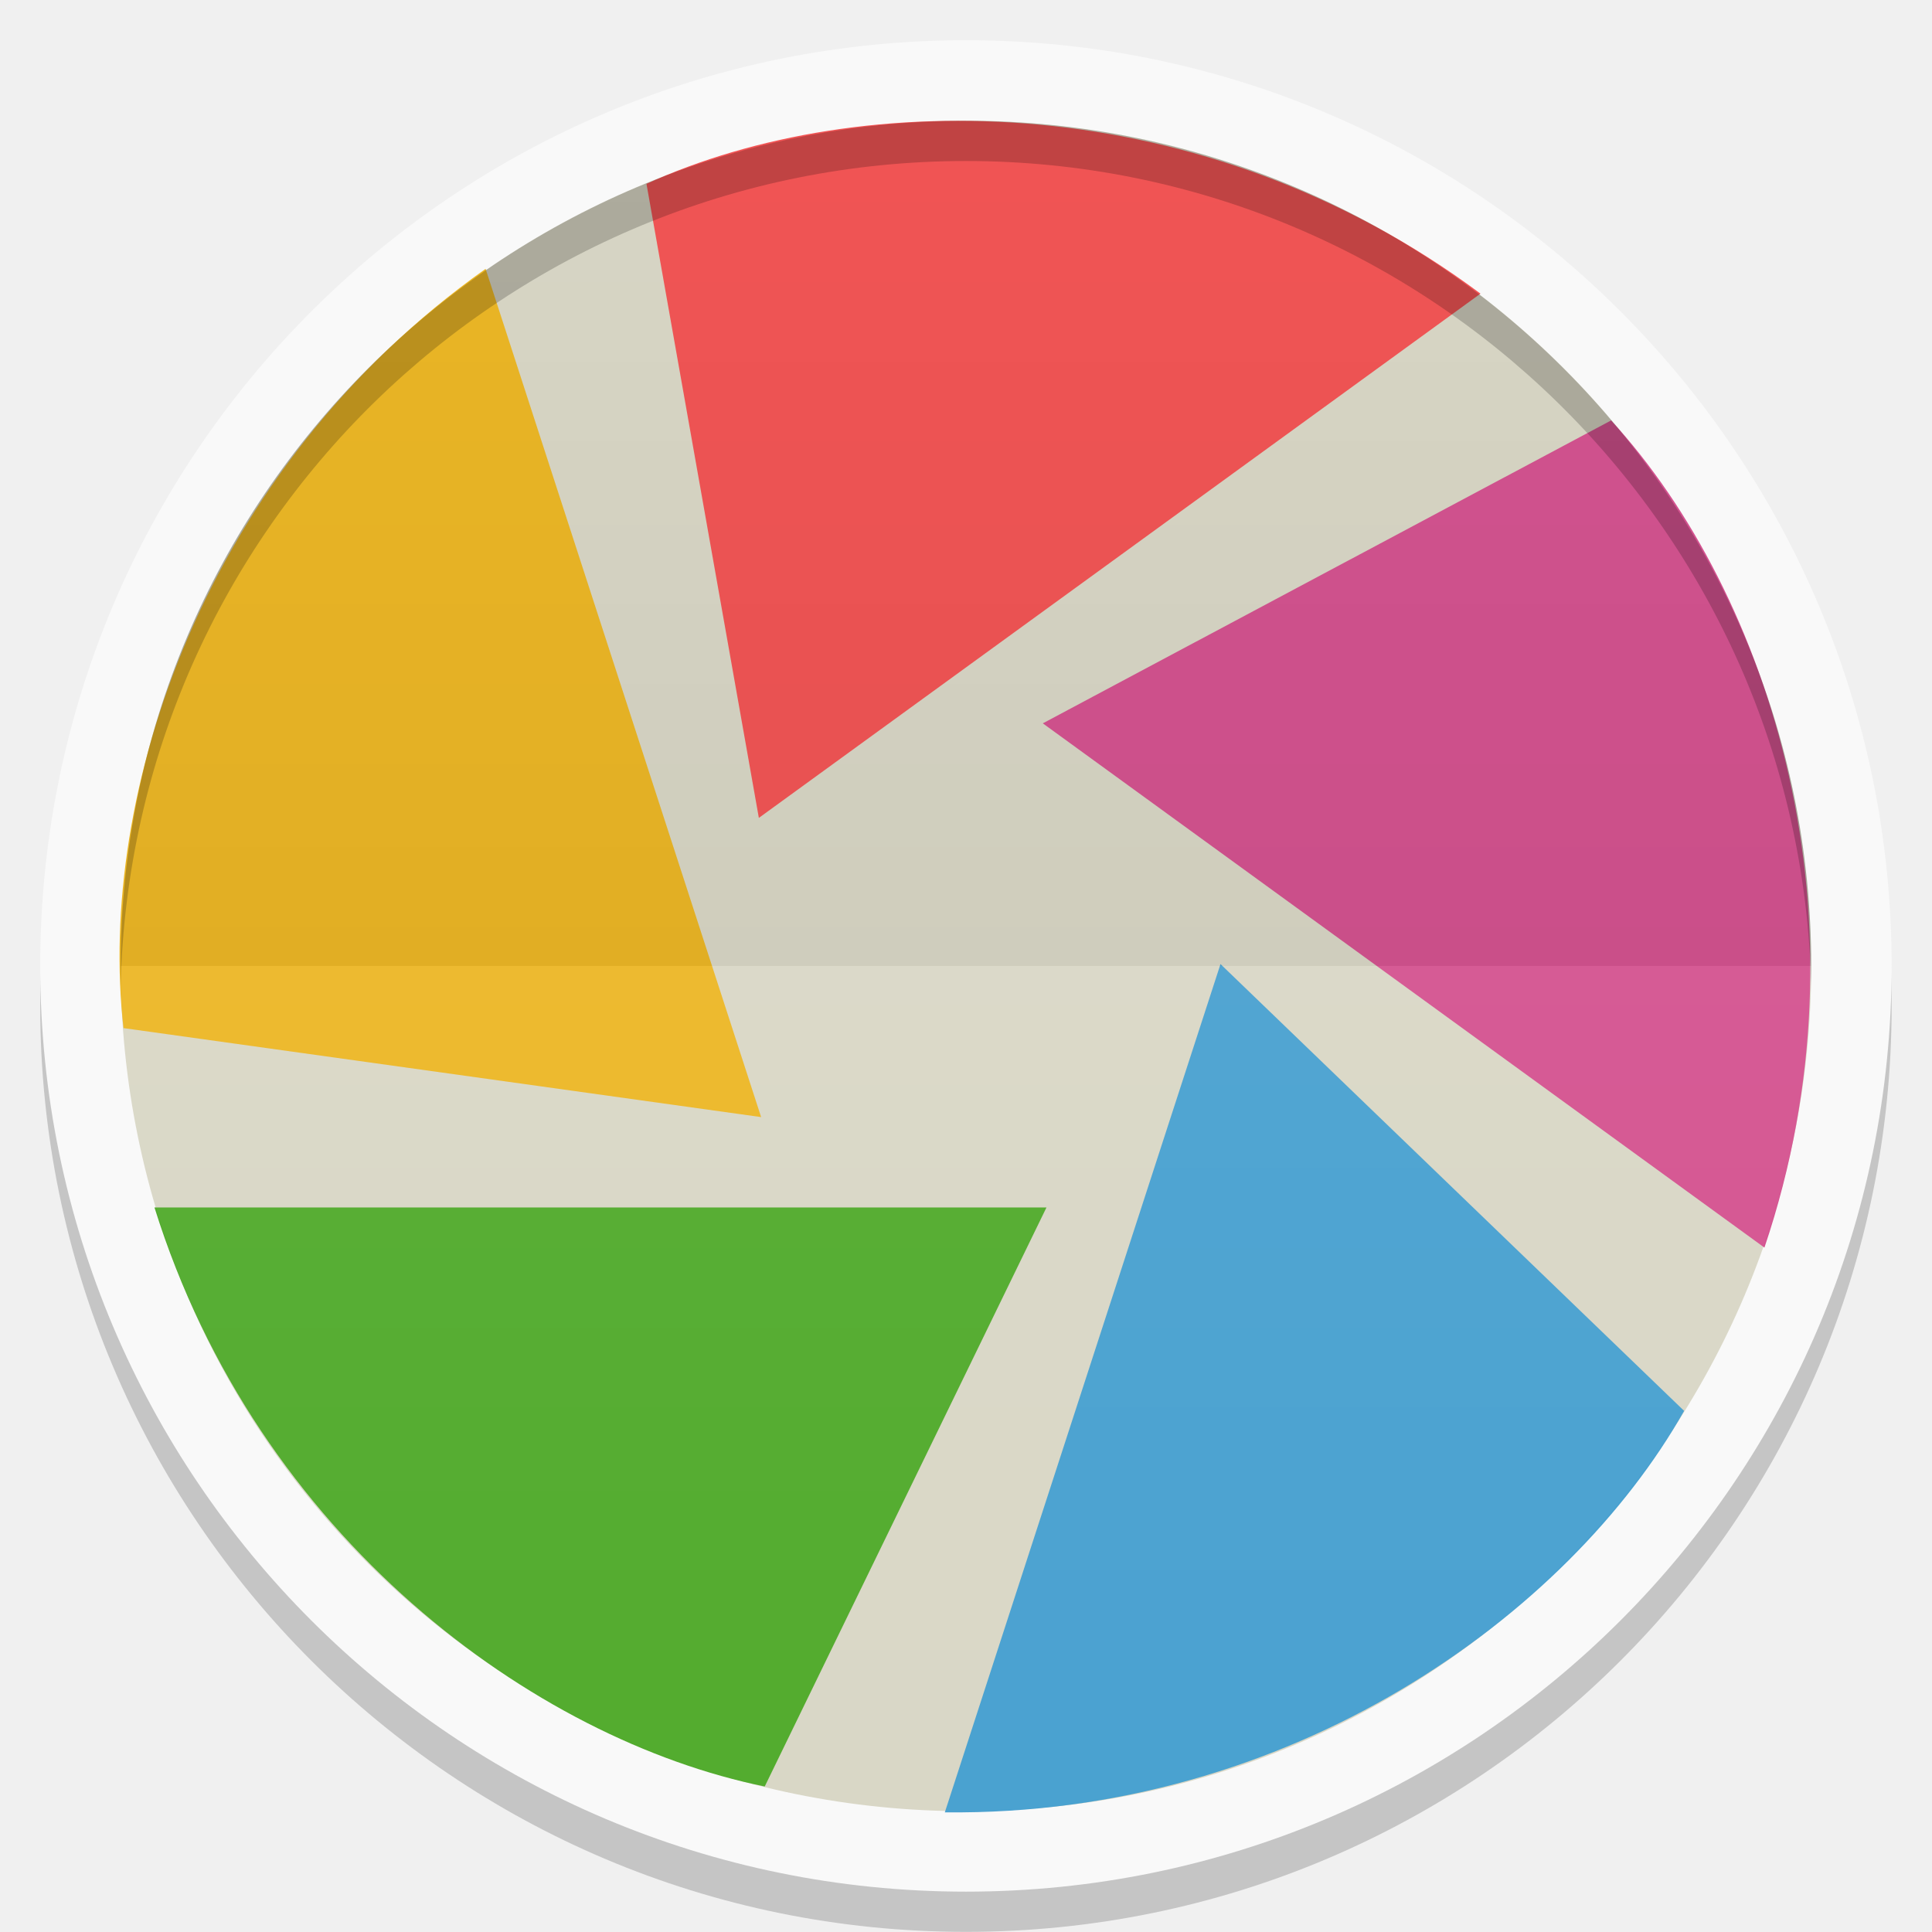
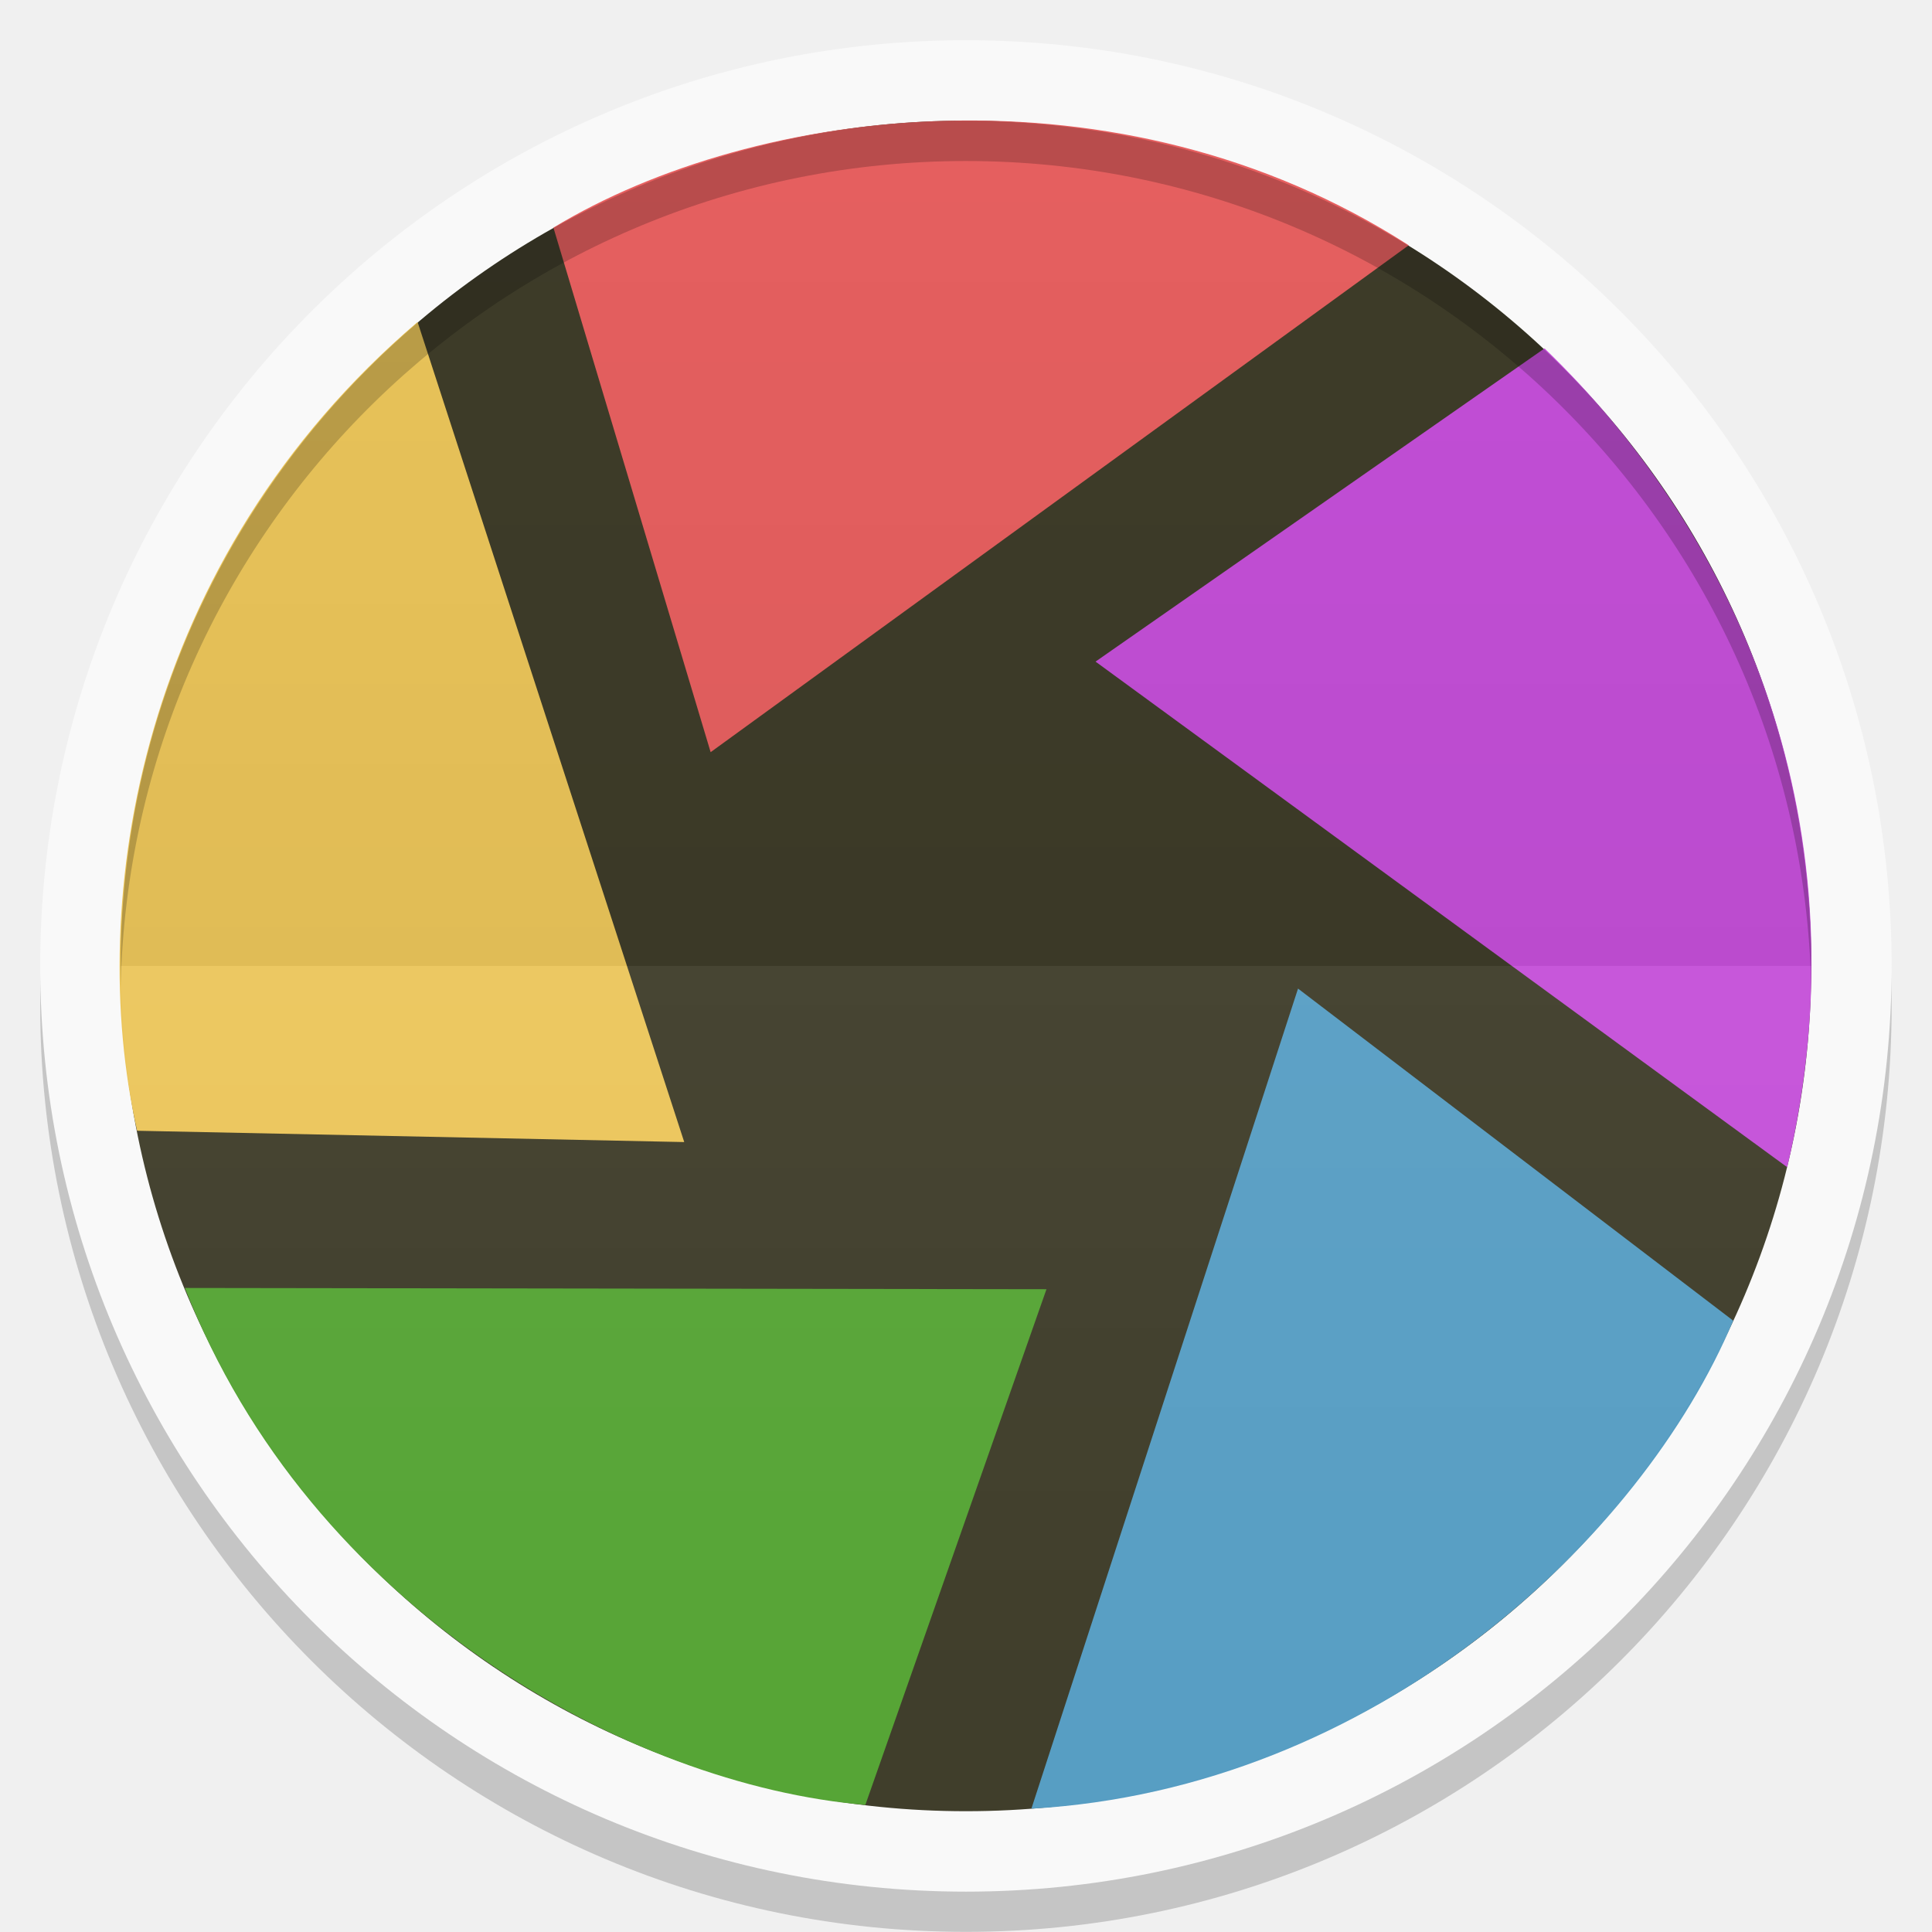
<svg xmlns="http://www.w3.org/2000/svg" xmlns:xlink="http://www.w3.org/1999/xlink" width="48" viewBox="0 0 13.547 13.547" height="48" id="svg2" version="1.1">
  <defs id="defs4">
    <linearGradient id="linearGradient3807">
      <stop style="stop-color:#000000;stop-opacity:1;" offset="0" id="stop3809" />
      <stop style="stop-color:#000000;stop-opacity:0;" offset="1" id="stop3811" />
    </linearGradient>
    <linearGradient id="linearGradient3794">
      <stop style="stop-color:#ffffff;stop-opacity:1;" offset="0" id="stop3796" />
      <stop style="stop-color:#ffffff;stop-opacity:0;" offset="1" id="stop3798" />
    </linearGradient>
    <linearGradient id="linearGradient4460">
      <stop offset="0" style="stop-color:#2d2d2d;stop-opacity:1;" id="stop7" />
      <stop offset="1" style="stop-color:#333333;stop-opacity:1;" id="stop9" />
    </linearGradient>
    <linearGradient id="linearGradient3824">
      <stop offset="0" style="stop-color:#2a94c8" id="stop12" />
      <stop offset=".519" style="stop-color:#e35472" id="stop14" />
      <stop offset="1" style="stop-color:#e68031" id="stop16" />
    </linearGradient>
    <linearGradient gradientTransform="matrix(1.09524,0,0,1.09524,-133.0018,-293.022)" xlink:href="#linearGradient4460" id="linearGradient3835" y1="279.096" y2="268.33" gradientUnits="userSpaceOnUse" x2="0" />
    <linearGradient xlink:href="#linearGradient3824" id="linearGradient3830" x1=".847" x2="12.7" gradientUnits="userSpaceOnUse" />
    <linearGradient xlink:href="#linearGradient4460" id="linearGradient3010" gradientUnits="userSpaceOnUse" gradientTransform="matrix(1.078933,0,0,1.078933,-130.9204,-288.5589)" y1="279.096" x2="0" y2="268.33" />
    <clipPath id="clipPath3813" clipPathUnits="userSpaceOnUse">
      <path id="path3815" d="M 92.311,355.545 L 479.511,355.545 L 479.511,68.185 L 92.311,68.185 L 92.311,355.545 z" />
    </clipPath>
    <clipPath id="clipPath3809" clipPathUnits="userSpaceOnUse">
      <path id="path3811" d="M 93.311,69.185 L 478.511,69.185 L 478.511,354.545 L 93.311,354.545 L 93.311,69.185 z" />
    </clipPath>
    <clipPath id="clipPath3805" clipPathUnits="userSpaceOnUse">
      <path id="path3807" d="M 93.311,354.545 L 478.511,354.545 L 478.511,69.185 L 93.311,69.185 L 93.311,354.545 z" />
    </clipPath>
    <clipPath id="clipPath3801" clipPathUnits="userSpaceOnUse">
      <path id="path3803" d="M 95.311,352.545 L 476.403,352.545 L 476.403,71.423 L 95.311,71.423 L 95.311,352.545 z" />
    </clipPath>
    <clipPath id="clipPath3797" clipPathUnits="userSpaceOnUse">
      <rect id="rect3799" style="fill:#fff" height="96" y="-0" x="-100" width="96" />
    </clipPath>
    <clipPath id="clipPath3793" clipPathUnits="userSpaceOnUse">
      <path id="path3795" d="M 54.1,12.5 12.9,54.7 C -2.7,70.3 23,69 32.3,74.9 36.6,77.7 18.5,81.3 22.2,85 c 3.6,3.7 21.7,7.1 25.3,10.7 3.6,3.7 -7.3,7.6 -3.7,11.3 3.5,3.7 11.9,0.2 13.4,8.6 1.1,6.2 15.4,3.1 21.8,-2.2 4,-3.4 -6.9,-3.4 -3.3,-7.1 9,-9.1 17,-4.1 20.3,-12.5 1.8,-4.5 -13.6,-7.7 -9.5,-10.6 9.8,-6.9 45.8,-10.4 29.2,-27 L 73,12.5 c -5.3,-5 -14,-5 -18.9,0 z m -9.9,64.7 c 0.9,0 30.8,4 19.3,7.1 -4.4,1.2 -24.6,-7.1 -19.3,-7.1 z m 57.2,16.6 c 0,2.1 16.3,3.3 15.4,-0.5 -1.3,-6.4 -13.6,-5.9 -15.4,0.5 z m -69.5,11.1 c 3.7,3.2 9.3,-0.7 11.1,-5.2 -3.6,-4.7 -16.9,0.3 -11.1,5.2 z m 67.5,-6.7 c -4.6,4.2 0.8,8.6 5.3,5.7 1.2,-0.8 -0.1,-4.7 -5.3,-5.7 z" />
    </clipPath>
    <clipPath id="clipPath3789" clipPathUnits="userSpaceOnUse">
      <rect id="rect3791" style="fill:#fff" height="84" rx="6" y="6" x="6" width="84" />
    </clipPath>
    <clipPath id="clipPath3785" clipPathUnits="userSpaceOnUse">
      <rect id="rect3787" style="fill:#fff;fill-rule:evenodd" height="20" rx="2" y="1" x="1" width="20" />
    </clipPath>
    <linearGradient xlink:href="#linearGradient3794" id="linearGradient3800" x1="28" y1="28" x2="42" y2="44" gradientUnits="userSpaceOnUse" />
    <linearGradient xlink:href="#linearGradient3807" id="linearGradient3813" x1="28" y1="28" x2="11" y2="7" gradientUnits="userSpaceOnUse" gradientTransform="scale(0.2822222,0.2822222)" />
    <linearGradient xlink:href="#linearGradient3794" id="linearGradient3817" gradientUnits="userSpaceOnUse" x1="28" y1="28" x2="42" y2="44" gradientTransform="matrix(0.2822222,0,0,0.2822222,-15.24,0)" />
    <linearGradient xlink:href="#linearGradient3807" id="linearGradient3024" gradientUnits="userSpaceOnUse" gradientTransform="matrix(0.2822222,0,0,0.2822222,-15.24,0)" x1="28" y1="28" x2="11" y2="7" />
    <linearGradient xlink:href="#linearGradient3807" id="linearGradient3818" gradientUnits="userSpaceOnUse" x1="25" y1="24" x2="25" y2="48" gradientTransform="matrix(0.2822222,0,0,0.2822222,14.67555,0)" />
    <radialGradient gradientUnits="userSpaceOnUse" r="24" fy="1028.362" fx="24" cy="1028.362" cx="24" id="radialGradient3839" xlink:href="#linearGradient3833" />
    <linearGradient y2="1028.362" x2="25" y1="1004.362" x1="25" gradientTransform="translate(0,24)" gradientUnits="userSpaceOnUse" id="linearGradient3814-8" xlink:href="#linearGradient3816" />
    <linearGradient gradientTransform="matrix(1,0,0,-1,0,2032.724)" y2="1028.362" x2="25" y1="1004.362" x1="25" gradientUnits="userSpaceOnUse" id="linearGradient3799" xlink:href="#linearGradient3789" />
    <linearGradient y2="1116.021" x2="535.501" y1="1357.267" x1="535.501" gradientUnits="userSpaceOnUse" id="linearGradient3853" xlink:href="#linearGradient4460-36" />
    <linearGradient gradientUnits="userSpaceOnUse" y2="1116.021" x2="535.501" y1="1357.267" x1="535.501" id="linearGradient3851" xlink:href="#linearGradient4460-36" />
    <linearGradient y2="267.598" x2="0" y1="279.088" gradientTransform="matrix(3.916346,0,0,3.916346,-416.9212,-49.09352)" gradientUnits="userSpaceOnUse" id="linearGradient3842" xlink:href="#linearGradient4460-36" />
    <linearGradient y2="267.598" x2="0" y1="279.088" gradientTransform="matrix(1.10528,0,0,1.10528,-134.2829,-295.7706)" gradientUnits="userSpaceOnUse" id="linearGradient3837" xlink:href="#linearGradient4460-36" />
    <clipPath clipPathUnits="userSpaceOnUse" id="clipPath6">
      <path style="fill:#fff;fill-rule:evenodd" d="M -670.14,51.863 L -114.616,405.003 L -257.111,510.326 L -514.221,-71.013 L -670.14,51.863 z" id="path8" />
    </clipPath>
    <linearGradient id="linearGradient4460-3">
      <stop offset="0" style="stop-color:#f9d7c6" id="stop11" />
      <stop offset="1" style="stop-color:#f9f9ff" id="stop13" />
    </linearGradient>
    <linearGradient gradientTransform="translate(0,1e-5)" xlink:href="#linearGradient4460-3" id="linearGradient4030" x1="3.387" gradientUnits="userSpaceOnUse" x2="10.16" />
    <linearGradient id="linearGradient4460-36">
      <stop offset="0" style="stop-color:#cb3223" id="stop17" />
      <stop offset="1" style="stop-color:#e16913" id="stop19" />
    </linearGradient>
    <linearGradient gradientTransform="matrix(1.10528,0,0,1.10528,-134.2829,-295.7706)" xlink:href="#linearGradient4460-36" id="linearGradient4075" y1="279.088" y2="267.598" gradientUnits="userSpaceOnUse" x2="0" />
    <linearGradient id="linearGradient3789">
      <stop id="stop3791" offset="0" style="stop-color:#000000;stop-opacity:1;" />
      <stop id="stop3793" offset="1" style="stop-color:#000000;stop-opacity:0;" />
    </linearGradient>
    <linearGradient id="linearGradient3816">
      <stop style="stop-color:#ffffff;stop-opacity:1;" offset="0" id="stop3818" />
      <stop style="stop-color:#ffffff;stop-opacity:0;" offset="1" id="stop3820" />
    </linearGradient>
    <linearGradient id="linearGradient3833">
      <stop id="stop3835" offset="0" style="stop-color:#000000;stop-opacity:1;" />
      <stop id="stop3837" offset="1" style="stop-color:#000000;stop-opacity:0;" />
    </linearGradient>
    <linearGradient xlink:href="#linearGradient3789" id="linearGradient3108" gradientUnits="userSpaceOnUse" gradientTransform="matrix(0.2822222,0,0,-0.2822222,25.96443,290.2267)" x1="25" y1="1004.362" x2="25" y2="1028.362" />
    <linearGradient xlink:href="#linearGradient3816" id="linearGradient3111" gradientUnits="userSpaceOnUse" gradientTransform="matrix(0.2822222,0,0,0.2822222,13.54667,-276.68)" x1="25" y1="1004.362" x2="25" y2="1028.362" />
    <linearGradient gradientTransform="matrix(1,0,0,-1,0,2056.724)" y2="1047.362" x2="24" y1="1028.362" x1="24" gradientUnits="userSpaceOnUse" id="linearGradient3985" xlink:href="#linearGradient3833-9" />
    <linearGradient gradientUnits="userSpaceOnUse" y2="1047.362" x2="24" y1="1028.362" x1="24" id="linearGradient3981" xlink:href="#linearGradient3816-1" />
    <linearGradient y2="48" x2="25" y1="24" x1="25" gradientTransform="translate(1.7289841e-6,1004.362)" gradientUnits="userSpaceOnUse" id="linearGradient3181" xlink:href="#linearGradient3794-3" />
    <linearGradient y2="48" x2="25" y1="24" x1="25" gradientTransform="matrix(-1,0,0,-1,48,1052.362)" gradientUnits="userSpaceOnUse" id="linearGradient3177" xlink:href="#linearGradient3807-0" />
    <linearGradient id="linearGradient3807-0">
      <stop style="stop-color:#000000;stop-opacity:1;" offset="0" id="stop3809-8" />
      <stop style="stop-color:#000000;stop-opacity:0;" offset="1" id="stop3811-3" />
    </linearGradient>
    <linearGradient id="linearGradient3794-3">
      <stop style="stop-color:#ffffff;stop-opacity:1;" offset="0" id="stop3796-8" />
      <stop style="stop-color:#ffffff;stop-opacity:0;" offset="1" id="stop3798-6" />
    </linearGradient>
    <linearGradient id="linearGradient4460-5">
      <stop offset="0" style="stop-color:#2d2d2d;stop-opacity:1;" id="stop7-9" />
      <stop offset="1" style="stop-color:#333333;stop-opacity:1;" id="stop9-2" />
    </linearGradient>
    <linearGradient id="linearGradient3824-5">
      <stop offset="0" style="stop-color:#2a94c8" id="stop12-3" />
      <stop offset=".519" style="stop-color:#e35472" id="stop14-3" />
      <stop offset="1" style="stop-color:#e68031" id="stop16-5" />
    </linearGradient>
    <linearGradient gradientTransform="matrix(1.09524,0,0,1.09524,-133.0018,-293.022)" xlink:href="#linearGradient4460-5" id="linearGradient3835-5" y1="279.096" y2="268.33" gradientUnits="userSpaceOnUse" x2="0" />
    <linearGradient xlink:href="#linearGradient3824-5" id="linearGradient3830-0" x1=".847" x2="12.7" gradientUnits="userSpaceOnUse" />
    <linearGradient xlink:href="#linearGradient4460-5" id="linearGradient3010-2" gradientUnits="userSpaceOnUse" gradientTransform="matrix(1.078933,0,0,1.078933,-130.9204,-288.5589)" y1="279.096" x2="0" y2="268.33" />
    <clipPath id="clipPath3813-6" clipPathUnits="userSpaceOnUse">
      <path id="path3815-6" d="M 92.311,355.545 L 479.511,355.545 L 479.511,68.185 L 92.311,68.185 L 92.311,355.545 z" />
    </clipPath>
    <clipPath id="clipPath3809-4" clipPathUnits="userSpaceOnUse">
      <path id="path3811-2" d="M 93.311,69.185 L 478.511,69.185 L 478.511,354.545 L 93.311,354.545 L 93.311,69.185 z" />
    </clipPath>
    <clipPath id="clipPath3805-9" clipPathUnits="userSpaceOnUse">
      <path id="path3807-0" d="M 93.311,354.545 L 478.511,354.545 L 478.511,69.185 L 93.311,69.185 L 93.311,354.545 z" />
    </clipPath>
    <clipPath id="clipPath3801-5" clipPathUnits="userSpaceOnUse">
      <path id="path3803-9" d="M 95.311,352.545 L 476.403,352.545 L 476.403,71.423 L 95.311,71.423 L 95.311,352.545 z" />
    </clipPath>
    <clipPath id="clipPath3797-1" clipPathUnits="userSpaceOnUse">
      <rect id="rect3799-3" style="fill:#fff" height="96" y="-0" x="-100" width="96" />
    </clipPath>
    <clipPath id="clipPath3793-6" clipPathUnits="userSpaceOnUse">
      <path id="path3795-8" d="M 54.1,12.5 12.9,54.7 C -2.7,70.3 23,69 32.3,74.9 36.6,77.7 18.5,81.3 22.2,85 c 3.6,3.7 21.7,7.1 25.3,10.7 3.6,3.7 -7.3,7.6 -3.7,11.3 3.5,3.7 11.9,0.2 13.4,8.6 1.1,6.2 15.4,3.1 21.8,-2.2 4,-3.4 -6.9,-3.4 -3.3,-7.1 9,-9.1 17,-4.1 20.3,-12.5 1.8,-4.5 -13.6,-7.7 -9.5,-10.6 9.8,-6.9 45.8,-10.4 29.2,-27 L 73,12.5 c -5.3,-5 -14,-5 -18.9,0 z m -9.9,64.7 c 0.9,0 30.8,4 19.3,7.1 -4.4,1.2 -24.6,-7.1 -19.3,-7.1 z m 57.2,16.6 c 0,2.1 16.3,3.3 15.4,-0.5 -1.3,-6.4 -13.6,-5.9 -15.4,0.5 z m -69.5,11.1 c 3.7,3.2 9.3,-0.7 11.1,-5.2 -3.6,-4.7 -16.9,0.3 -11.1,5.2 z m 67.5,-6.7 c -4.6,4.2 0.8,8.6 5.3,5.7 1.2,-0.8 -0.1,-4.7 -5.3,-5.7 z" />
    </clipPath>
    <clipPath id="clipPath3789-1" clipPathUnits="userSpaceOnUse">
      <rect id="rect3791-8" style="fill:#fff" height="84" rx="6" y="6" x="6" width="84" />
    </clipPath>
    <clipPath id="clipPath3785-8" clipPathUnits="userSpaceOnUse">
      <rect id="rect3787-3" style="fill:#fff;fill-rule:evenodd" height="20" rx="2" y="1" x="1" width="20" />
    </clipPath>
    <linearGradient xlink:href="#linearGradient3794-3" id="linearGradient3800-5" x1="28" y1="28" x2="42" y2="44" gradientUnits="userSpaceOnUse" />
    <linearGradient xlink:href="#linearGradient3807-0" id="linearGradient3813-7" x1="28" y1="28" x2="11" y2="7" gradientUnits="userSpaceOnUse" gradientTransform="scale(0.2822222,0.2822222)" />
    <linearGradient xlink:href="#linearGradient3794-3" id="linearGradient3817-7" gradientUnits="userSpaceOnUse" x1="28" y1="28" x2="42" y2="44" gradientTransform="matrix(0.2822222,0,0,0.2822222,-15.24,0)" />
    <linearGradient xlink:href="#linearGradient3807-0" id="linearGradient3024-4" gradientUnits="userSpaceOnUse" gradientTransform="matrix(0.2822222,0,0,0.2822222,-15.24,0)" x1="28" y1="28" x2="11" y2="7" />
    <linearGradient xlink:href="#linearGradient3807-0" id="linearGradient3809-9" x1="25" y1="24" x2="25" y2="48" gradientUnits="userSpaceOnUse" gradientTransform="matrix(-0.2822222,0,0,-0.2822222,13.54667,13.54667)" />
    <linearGradient xlink:href="#linearGradient3794-3" id="linearGradient3814-3" gradientUnits="userSpaceOnUse" x1="25" y1="24" x2="25" y2="48" gradientTransform="matrix(0.2822222,0,0,0.2822222,5e-7,-6.3e-6)" />
    <linearGradient xlink:href="#linearGradient3807-0" id="linearGradient3818-7" gradientUnits="userSpaceOnUse" x1="25" y1="24" x2="25" y2="48" gradientTransform="matrix(0.2822222,0,0,0.2822222,14.67555,0)" />
    <radialGradient gradientUnits="userSpaceOnUse" r="24" fy="1028.362" fx="24" cy="1028.362" cx="24" id="radialGradient3839-7" xlink:href="#linearGradient3833-9" />
    <linearGradient y2="1028.362" x2="25" y1="1004.362" x1="25" gradientTransform="translate(0,24)" gradientUnits="userSpaceOnUse" id="linearGradient3814-8-7" xlink:href="#linearGradient3816-1" />
    <linearGradient gradientTransform="matrix(1,0,0,-1,0,2032.724)" y2="1028.362" x2="25" y1="1004.362" x1="25" gradientUnits="userSpaceOnUse" id="linearGradient3799-2" xlink:href="#linearGradient3789-3" />
    <linearGradient y2="1116.021" x2="535.501" y1="1357.267" x1="535.501" gradientUnits="userSpaceOnUse" id="linearGradient3853-4" xlink:href="#linearGradient4460-36-4" />
    <linearGradient gradientUnits="userSpaceOnUse" y2="1116.021" x2="535.501" y1="1357.267" x1="535.501" id="linearGradient3851-1" xlink:href="#linearGradient4460-36-4" />
    <linearGradient y2="267.598" x2="0" y1="279.088" gradientTransform="matrix(3.916346,0,0,3.916346,-416.9212,-49.09352)" gradientUnits="userSpaceOnUse" id="linearGradient3842-3" xlink:href="#linearGradient4460-36-4" />
    <linearGradient y2="267.598" x2="0" y1="279.088" gradientTransform="matrix(1.10528,0,0,1.10528,-134.2829,-295.7706)" gradientUnits="userSpaceOnUse" id="linearGradient3837-8" xlink:href="#linearGradient4460-36-4" />
    <clipPath clipPathUnits="userSpaceOnUse" id="clipPath6-2">
      <path style="fill:#fff;fill-rule:evenodd" d="M -670.14,51.863 L -114.616,405.003 L -257.111,510.326 L -514.221,-71.013 L -670.14,51.863 z" id="path8-8" />
    </clipPath>
    <linearGradient id="linearGradient4460-3-4">
      <stop offset="0" style="stop-color:#f9d7c6" id="stop11-6" />
      <stop offset="1" style="stop-color:#f9f9ff" id="stop13-4" />
    </linearGradient>
    <linearGradient gradientTransform="translate(0,1e-5)" xlink:href="#linearGradient4460-3-4" id="linearGradient4030-0" x1="3.387" gradientUnits="userSpaceOnUse" x2="10.16" />
    <linearGradient id="linearGradient4460-36-4">
      <stop offset="0" style="stop-color:#cb3223" id="stop17-2" />
      <stop offset="1" style="stop-color:#e16913" id="stop19-5" />
    </linearGradient>
    <linearGradient gradientTransform="matrix(1.10528,0,0,1.10528,-134.2829,-295.7706)" xlink:href="#linearGradient4460-36-4" id="linearGradient4075-2" y1="279.088" y2="267.598" gradientUnits="userSpaceOnUse" x2="0" />
    <linearGradient id="linearGradient3789-3">
      <stop id="stop3791-1" offset="0" style="stop-color:#000000;stop-opacity:1;" />
      <stop id="stop3793-3" offset="1" style="stop-color:#000000;stop-opacity:0;" />
    </linearGradient>
    <linearGradient id="linearGradient3816-1">
      <stop style="stop-color:#ffffff;stop-opacity:1;" offset="0" id="stop3818-9" />
      <stop style="stop-color:#ffffff;stop-opacity:0;" offset="1" id="stop3820-0" />
    </linearGradient>
    <linearGradient id="linearGradient3833-9">
      <stop id="stop3835-9" offset="0" style="stop-color:#000000;stop-opacity:1;" />
      <stop id="stop3837-0" offset="1" style="stop-color:#000000;stop-opacity:0;" />
    </linearGradient>
    <linearGradient xlink:href="#linearGradient3789-3" id="linearGradient3108-0" gradientUnits="userSpaceOnUse" gradientTransform="matrix(0.2822222,0,0,-0.2822222,25.96443,290.2267)" x1="25" y1="1004.362" x2="25" y2="1028.362" />
    <linearGradient xlink:href="#linearGradient3816-1" id="linearGradient3111-7" gradientUnits="userSpaceOnUse" gradientTransform="matrix(0.2822222,0,0,0.2822222,13.54667,-276.68)" x1="25" y1="1004.362" x2="25" y2="1028.362" />
    <radialGradient gradientUnits="userSpaceOnUse" r="24" fy="1028.362" fx="24" cy="1028.362" cx="24" id="radialGradient3839-0" xlink:href="#linearGradient3833-4" />
    <linearGradient y2="1028.362" x2="25" y1="1004.362" x1="25" gradientTransform="translate(86,24)" gradientUnits="userSpaceOnUse" id="linearGradient3814-0" xlink:href="#linearGradient3816-5" />
    <linearGradient gradientTransform="matrix(1,0,0,-1,86,2032.724)" y2="1028.362" x2="25" y1="1004.362" x1="25" gradientUnits="userSpaceOnUse" id="linearGradient3799-27" xlink:href="#linearGradient3789-0" />
    <linearGradient y2="1116.021" x2="535.501" y1="1357.267" x1="535.501" gradientUnits="userSpaceOnUse" id="linearGradient3853-8" xlink:href="#linearGradient4460-8" />
    <linearGradient gradientUnits="userSpaceOnUse" y2="1116.021" x2="535.501" y1="1357.267" x1="535.501" id="linearGradient3851-0" xlink:href="#linearGradient4460-8" />
    <linearGradient y2="267.598" x2="0" y1="279.088" gradientTransform="matrix(3.916346,0,0,3.916346,-416.9212,-49.09352)" gradientUnits="userSpaceOnUse" id="linearGradient3842-36" xlink:href="#linearGradient4460-8" />
    <linearGradient y2="267.598" x2="0" y1="279.088" gradientTransform="matrix(1.10528,0,0,1.10528,-134.2829,-295.7706)" gradientUnits="userSpaceOnUse" id="linearGradient3837-3" xlink:href="#linearGradient4460-8" />
    <clipPath clipPathUnits="userSpaceOnUse" id="clipPath6-4">
      <path style="fill:#fff;fill-rule:evenodd" d="M -670.14,51.863 L -114.616,405.003 L -257.111,510.326 L -514.221,-71.013 L -670.14,51.863 z" id="path8-3" />
    </clipPath>
    <linearGradient id="linearGradient4460-3-7">
      <stop offset="0" style="stop-color:#f9d7c6" id="stop11-7" />
      <stop offset="1" style="stop-color:#f9f9ff" id="stop13-8" />
    </linearGradient>
    <linearGradient gradientTransform="translate(0,1e-5)" xlink:href="#linearGradient4460-3-7" id="linearGradient4030-1" x1="3.387" gradientUnits="userSpaceOnUse" x2="10.16" />
    <linearGradient id="linearGradient4460-8">
      <stop offset="0" style="stop-color:#cb3223" id="stop17-1" />
      <stop offset="1" style="stop-color:#e16913" id="stop19-6" />
    </linearGradient>
    <linearGradient gradientTransform="matrix(1.10528,0,0,1.10528,-134.2829,-295.7706)" xlink:href="#linearGradient4460-8" id="linearGradient4075-4" y1="279.088" y2="267.598" gradientUnits="userSpaceOnUse" x2="0" />
    <linearGradient id="linearGradient3789-0">
      <stop id="stop3791-0" offset="0" style="stop-color:#000000;stop-opacity:1;" />
      <stop id="stop3793-5" offset="1" style="stop-color:#000000;stop-opacity:0;" />
    </linearGradient>
    <linearGradient id="linearGradient3816-5">
      <stop style="stop-color:#ffffff;stop-opacity:1;" offset="0" id="stop3818-0" />
      <stop style="stop-color:#ffffff;stop-opacity:0;" offset="1" id="stop3820-8" />
    </linearGradient>
    <linearGradient id="linearGradient3833-4">
      <stop id="stop3835-95" offset="0" style="stop-color:#000000;stop-opacity:1;" />
      <stop id="stop3837-2" offset="1" style="stop-color:#000000;stop-opacity:0;" />
    </linearGradient>
    <linearGradient id="linearGradient3794-2">
      <stop style="stop-color:#ffffff;stop-opacity:1;" offset="0" id="stop3796-5" />
      <stop style="stop-color:#ffffff;stop-opacity:0;" offset="1" id="stop3798-4" />
    </linearGradient>
    <linearGradient id="linearGradient3807-2">
      <stop style="stop-color:#000000;stop-opacity:1;" offset="0" id="stop3809-9" />
      <stop style="stop-color:#000000;stop-opacity:0;" offset="1" id="stop3811-1" />
    </linearGradient>
    <linearGradient xlink:href="#linearGradient3794-2-5" id="linearGradient3814-4-2" gradientUnits="userSpaceOnUse" x1="25" y1="24" x2="25" y2="48" gradientTransform="matrix(0.2822222,0,0,0.2822222,6.7399158e-7,-6.3183333e-6)" />
    <linearGradient id="linearGradient3794-2-5">
      <stop style="stop-color:#ffffff;stop-opacity:1;" offset="0" id="stop3796-5-9" />
      <stop style="stop-color:#ffffff;stop-opacity:0;" offset="1" id="stop3798-4-5" />
    </linearGradient>
    <linearGradient xlink:href="#linearGradient3807-2-1" id="linearGradient3809-1-5" x1="25" y1="24" x2="25" y2="48" gradientUnits="userSpaceOnUse" gradientTransform="matrix(-0.2822222,0,0,-0.2822222,13.54666,13.54667)" />
    <linearGradient id="linearGradient3807-2-1">
      <stop style="stop-color:#000000;stop-opacity:1;" offset="0" id="stop3809-9-5" />
      <stop style="stop-color:#000000;stop-opacity:0;" offset="1" id="stop3811-1-9" />
    </linearGradient>
    <linearGradient y2="267.598" x2="0" y1="279.088" gradientTransform="matrix(1.105311,0,0,1.105311,-134.287,-295.7793)" gradientUnits="userSpaceOnUse" id="linearGradient3823" xlink:href="#linearGradient4460-6" />
    <linearGradient x2="0" gradientUnits="userSpaceOnUse" y2="267.598" y1="279.088" id="linearGradient4075-3" xlink:href="#linearGradient4460-6" gradientTransform="matrix(1.10528,0,0,1.10528,-134.2829,-295.7706)" />
    <linearGradient id="linearGradient4460-6">
      <stop id="stop17-5" style="stop-color:#cb3223" offset="0" />
      <stop id="stop19-4" style="stop-color:#e16913" offset="1" />
    </linearGradient>
    <linearGradient x2="10.16" gradientUnits="userSpaceOnUse" x1="3.387" id="linearGradient4030-8" xlink:href="#linearGradient4460-3-9" gradientTransform="translate(0 .00001)" />
    <linearGradient id="linearGradient4460-3-9">
      <stop id="stop11-8" style="stop-color:#f9d7c6" offset="0" />
      <stop id="stop13-2" style="stop-color:#f9f9ff" offset="1" />
    </linearGradient>
    <clipPath id="clipPath6-26" clipPathUnits="userSpaceOnUse">
      <path id="path8-85" d="M -670.14,51.863 L -114.616,405.003 L -257.111,510.326 L -514.221,-71.013 L -670.14,51.863 z" style="fill:#fff;fill-rule:evenodd" />
    </clipPath>
    <linearGradient xlink:href="#linearGradient4460-6" id="linearGradient3207" gradientUnits="userSpaceOnUse" gradientTransform="matrix(1.105311,0,0,1.105311,-148.8402,-296.4321)" y1="279.088" x2="0" y2="267.598" />
    <linearGradient x2="0" gradientUnits="userSpaceOnUse" y2="268.33" y1="279.096" id="linearGradient4451" xlink:href="#linearGradient4460-0" gradientTransform="matrix(1.10525,0,0,1.10525,-134.4411,-295.9242)" />
    <linearGradient id="linearGradient4460-0">
      <stop id="stop3187" style="stop-color:#383838" offset="0" />
      <stop id="stop3189" style="stop-color:#707070" offset="1" />
    </linearGradient>
  </defs>
  <g id="layer3" style="display:inline">
    <rect width="12.982" x="0.282" y="0.564" rx="6.491" height="12.982" style="opacity:0.18;fill:#000000;fill-opacity:1;fill-rule:evenodd;display:inline" id="rect3026" />
    <rect id="rect22" style="fill:#f9f9f9;fill-opacity:1;fill-rule:evenodd;display:inline" height="12.982" rx="6.491" y="0.282" x="0.282" width="12.982" />
  </g>
  <g id="layer4" style="display:inline">
-     <path id="path3021" style="fill:#d9d7c6;fill-opacity:1" d="m 12.7,6.773 c 0,-3.273 -2.653,-5.927 -5.927,-5.927 -3.273,0 -5.927,2.654 -5.927,5.927 0,3.273 2.653,5.927 5.927,5.927 3.273,0 5.927,-2.653 5.927,-5.927 z" />
+     <path id="path3021" style="fill:#3e3c29;fill-opacity:1" d="m 12.7,6.773 c 0,-3.273 -2.653,-5.927 -5.927,-5.927 -3.273,0 -5.927,2.654 -5.927,5.927 0,3.273 2.653,5.927 5.927,5.927 3.273,0 5.927,-2.653 5.927,-5.927 z" />
  </g>
  <g id="layer1" style="display:inline">
+     <path style="fill:#55a434;fill-opacity:1;stroke:none;display:inline" d="M 4.594 32 C 7.706 39.986 15.642 44.353 21.5 44.844 L 26 32.031 L 4.594 32 z " transform="scale(0.2822222,0.2822222)" id="path4379" />
+     <path style="fill:#ebc55a;fill-opacity:1;stroke:none;display:inline" d="M 10.375,8 C 3.477,13.881 2.118,22.359 3.406,28.094 L 17,28.375 z" transform="scale(0.2822222,0.2822222)" id="use3191" />
+     <path style="fill:#569dc3;fill-opacity:1;stroke:none;display:inline" d="M 32.25 24.562 L 25.625 44.938 C 34.182 44.445 40.786 38.233 43.062 32.812 L 32.25 24.562 z " transform="scale(0.2822222,0.2822222)" id="use3193" />
+     <path style="fill:#e76060;fill-opacity:1;stroke:none;display:inline" d="M 23.562 3 C 19.78 3.089 16.264 4.133 13.75 5.656 L 17.656 18.688 L 35 6.094 C 31.394 3.778 27.345 2.911 23.562 3 z " transform="scale(0.2822222,0.2822222)" id="use3195" />
+     <path style="fill:#c44fd8;fill-opacity:1;stroke:none;display:inline" d="M 38.375,8.656 27.219,16.438 44.404,29 C 46.394,20.566 43.223,13.334 38.375,8.656 z" transform="scale(0.2822222,0.2822222)" id="use3197" />
    <g id="Layer_1_1_" transform="matrix(0.02315104,0,0,0.02315104,0.8542602,0.8482884)" />
-     <path style="fill:#52ab2d;fill-opacity:1;stroke:none" d="M 3.838,30 C 6.404,38.213 13.276,43.222 19,44.386 L 26,30 z" id="path4379" transform="scale(0.2822222,0.2822222)" />
-     <path id="use3191" d="M 3.405,1.885 C 1.424,3.29 0.679,5.571 0.866,7.209 L 5.337,7.833 z" style="fill:#ecb726;fill-opacity:1;stroke:none" />
-     <path id="use3193" d="m 6.625,12.708 c 2.428,0.027 4.372,-1.38 5.184,-2.815 L 8.558,6.76 z" style="fill:#49a1d0;fill-opacity:1;stroke:none" />
-     <path id="use3195" d="M 10.381,2.059 C 8.433,0.609 6.033,0.606 4.533,1.289 l 0.788,4.446 z" style="fill:#f25555;fill-opacity:1;stroke:none" />
-     <path id="use3197" d="M 12.372,8.748 C 13.149,6.447 12.411,4.163 11.297,2.948 L 7.312,5.072 z" style="fill:#d45390;fill-opacity:1;stroke:none" />
+     <g id="g4244" clip-path="none" />
+     <path style="fill:#55a434;fill-opacity:1;stroke:none" d="m 33.337,94.17 c 0.777,-2.301 0.687,-4.385 -1.493,-6.666 l -4.024,2.658 z" id="use4054" />
+     <path style="fill:#55a434;fill-opacity:1;stroke:none" d="m 1.754,99 c 2.428,0.027 4.382,-0.701 5.878,-3.479 L 3.861,92.514 z" id="use4056" />
+     <path id="use4064" d="m 33.337,94.17 c 0.777,-2.301 0.038,-4.585 -1.075,-5.8 l -3.985,2.123 z" style="fill:#55a434;fill-opacity:1;stroke:none" />
+     <path id="use4066" d="m 1.754,99 c 2.428,0.027 4.372,-1.38 5.184,-2.815 L 3.687,93.051 z" style="fill:#55a434;fill-opacity:1;stroke:none" />
+     <g style="display:inline" id="g4175" />
  </g>
  <g id="layer2" style="display:inline">
    <path style="opacity:0.2;fill:#000000;fill-opacity:1;display:inline" d="m 6.773,0.847 c -3.273,0 -5.927,2.653 -5.927,5.927 0,0.047 -0.001,0.095 0,0.141 0.074,-3.209 2.7,-5.786 5.927,-5.786 3.226,0 5.852,2.577 5.927,5.786 0.001,-0.046 0,-0.094 0,-0.141 0,-3.273 -2.654,-5.927 -5.927,-5.927 z" id="path3121" />
    <path id="path3812" d="M 0.847,6.773 C 0.847,10.047 3.5,12.7 6.773,12.7 c 3.273,0 5.927,-2.653 5.927,-5.927 l -11.853,0 z" style="opacity:0.05;fill:url(#linearGradient3814-4-2);fill-opacity:1;stroke:none;display:inline" />
    <path style="opacity:0.05;fill:url(#linearGradient3809-1-5);fill-opacity:1;stroke:none;display:inline" d="m 12.7,6.773 c 0,-3.273 -2.653,-5.927 -5.927,-5.927 -3.273,0 -5.927,2.653 -5.927,5.927 l 11.853,0 z" id="rect3796" />
  </g>
</svg>
